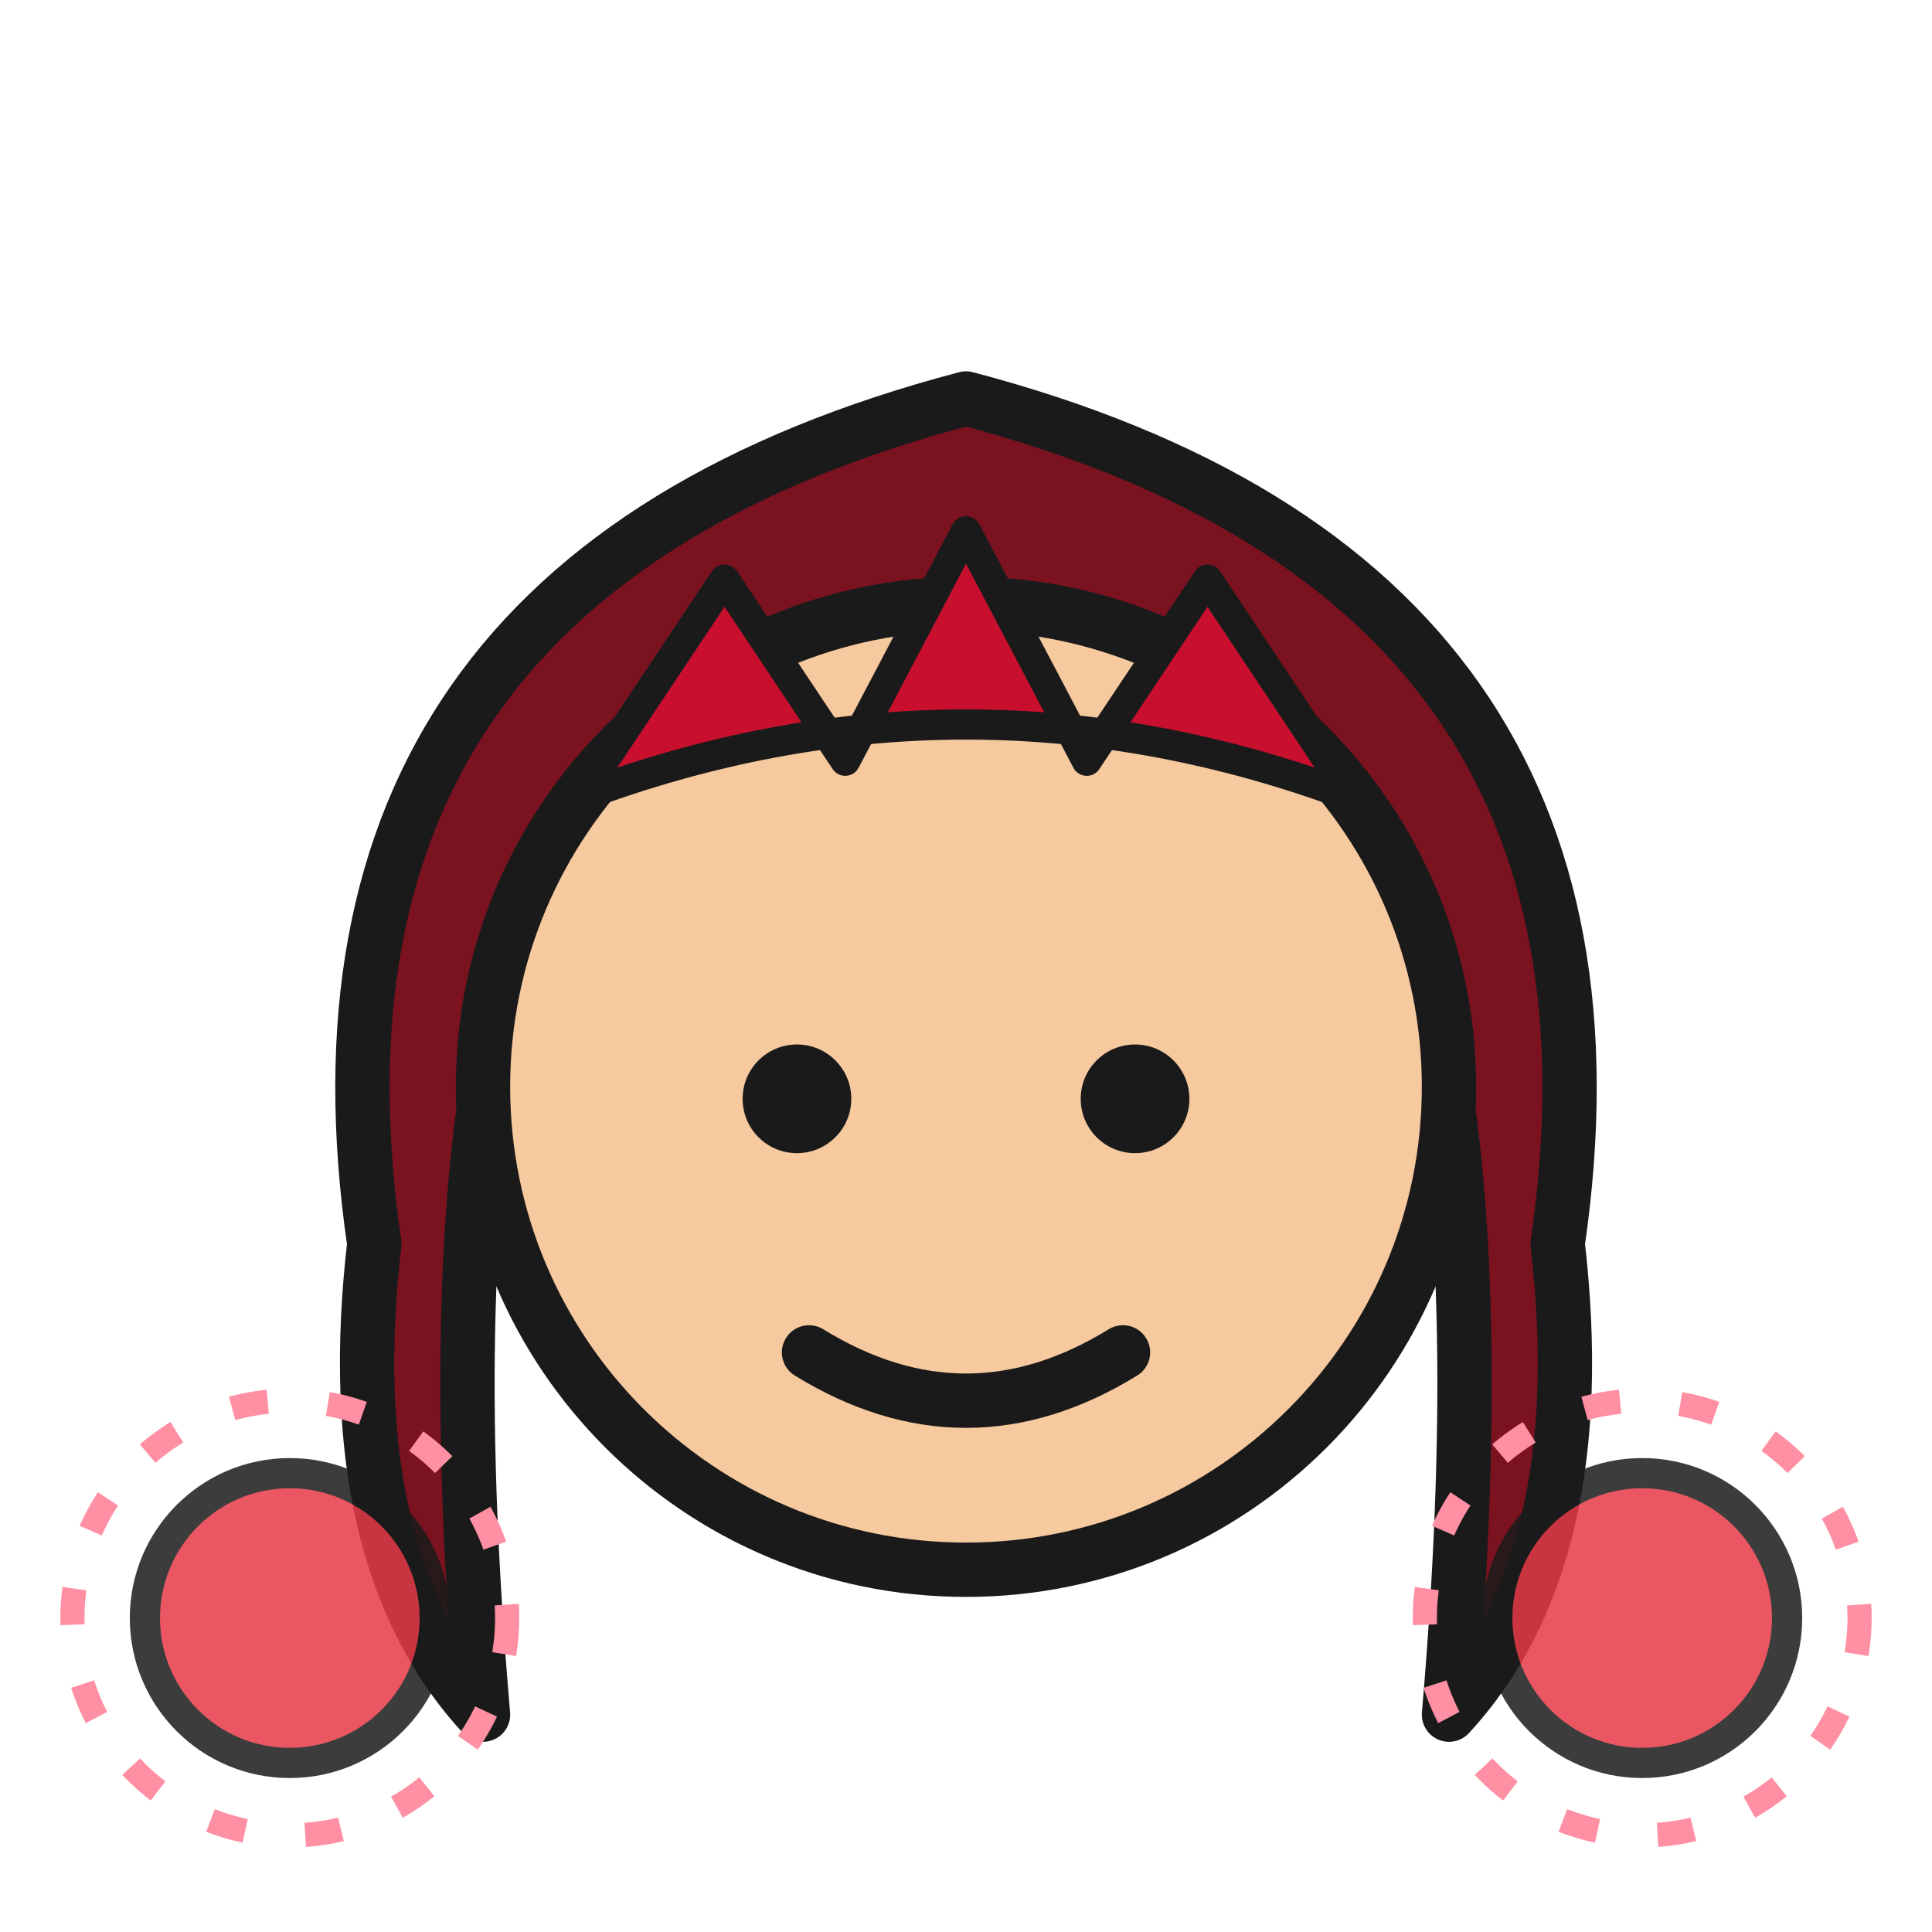
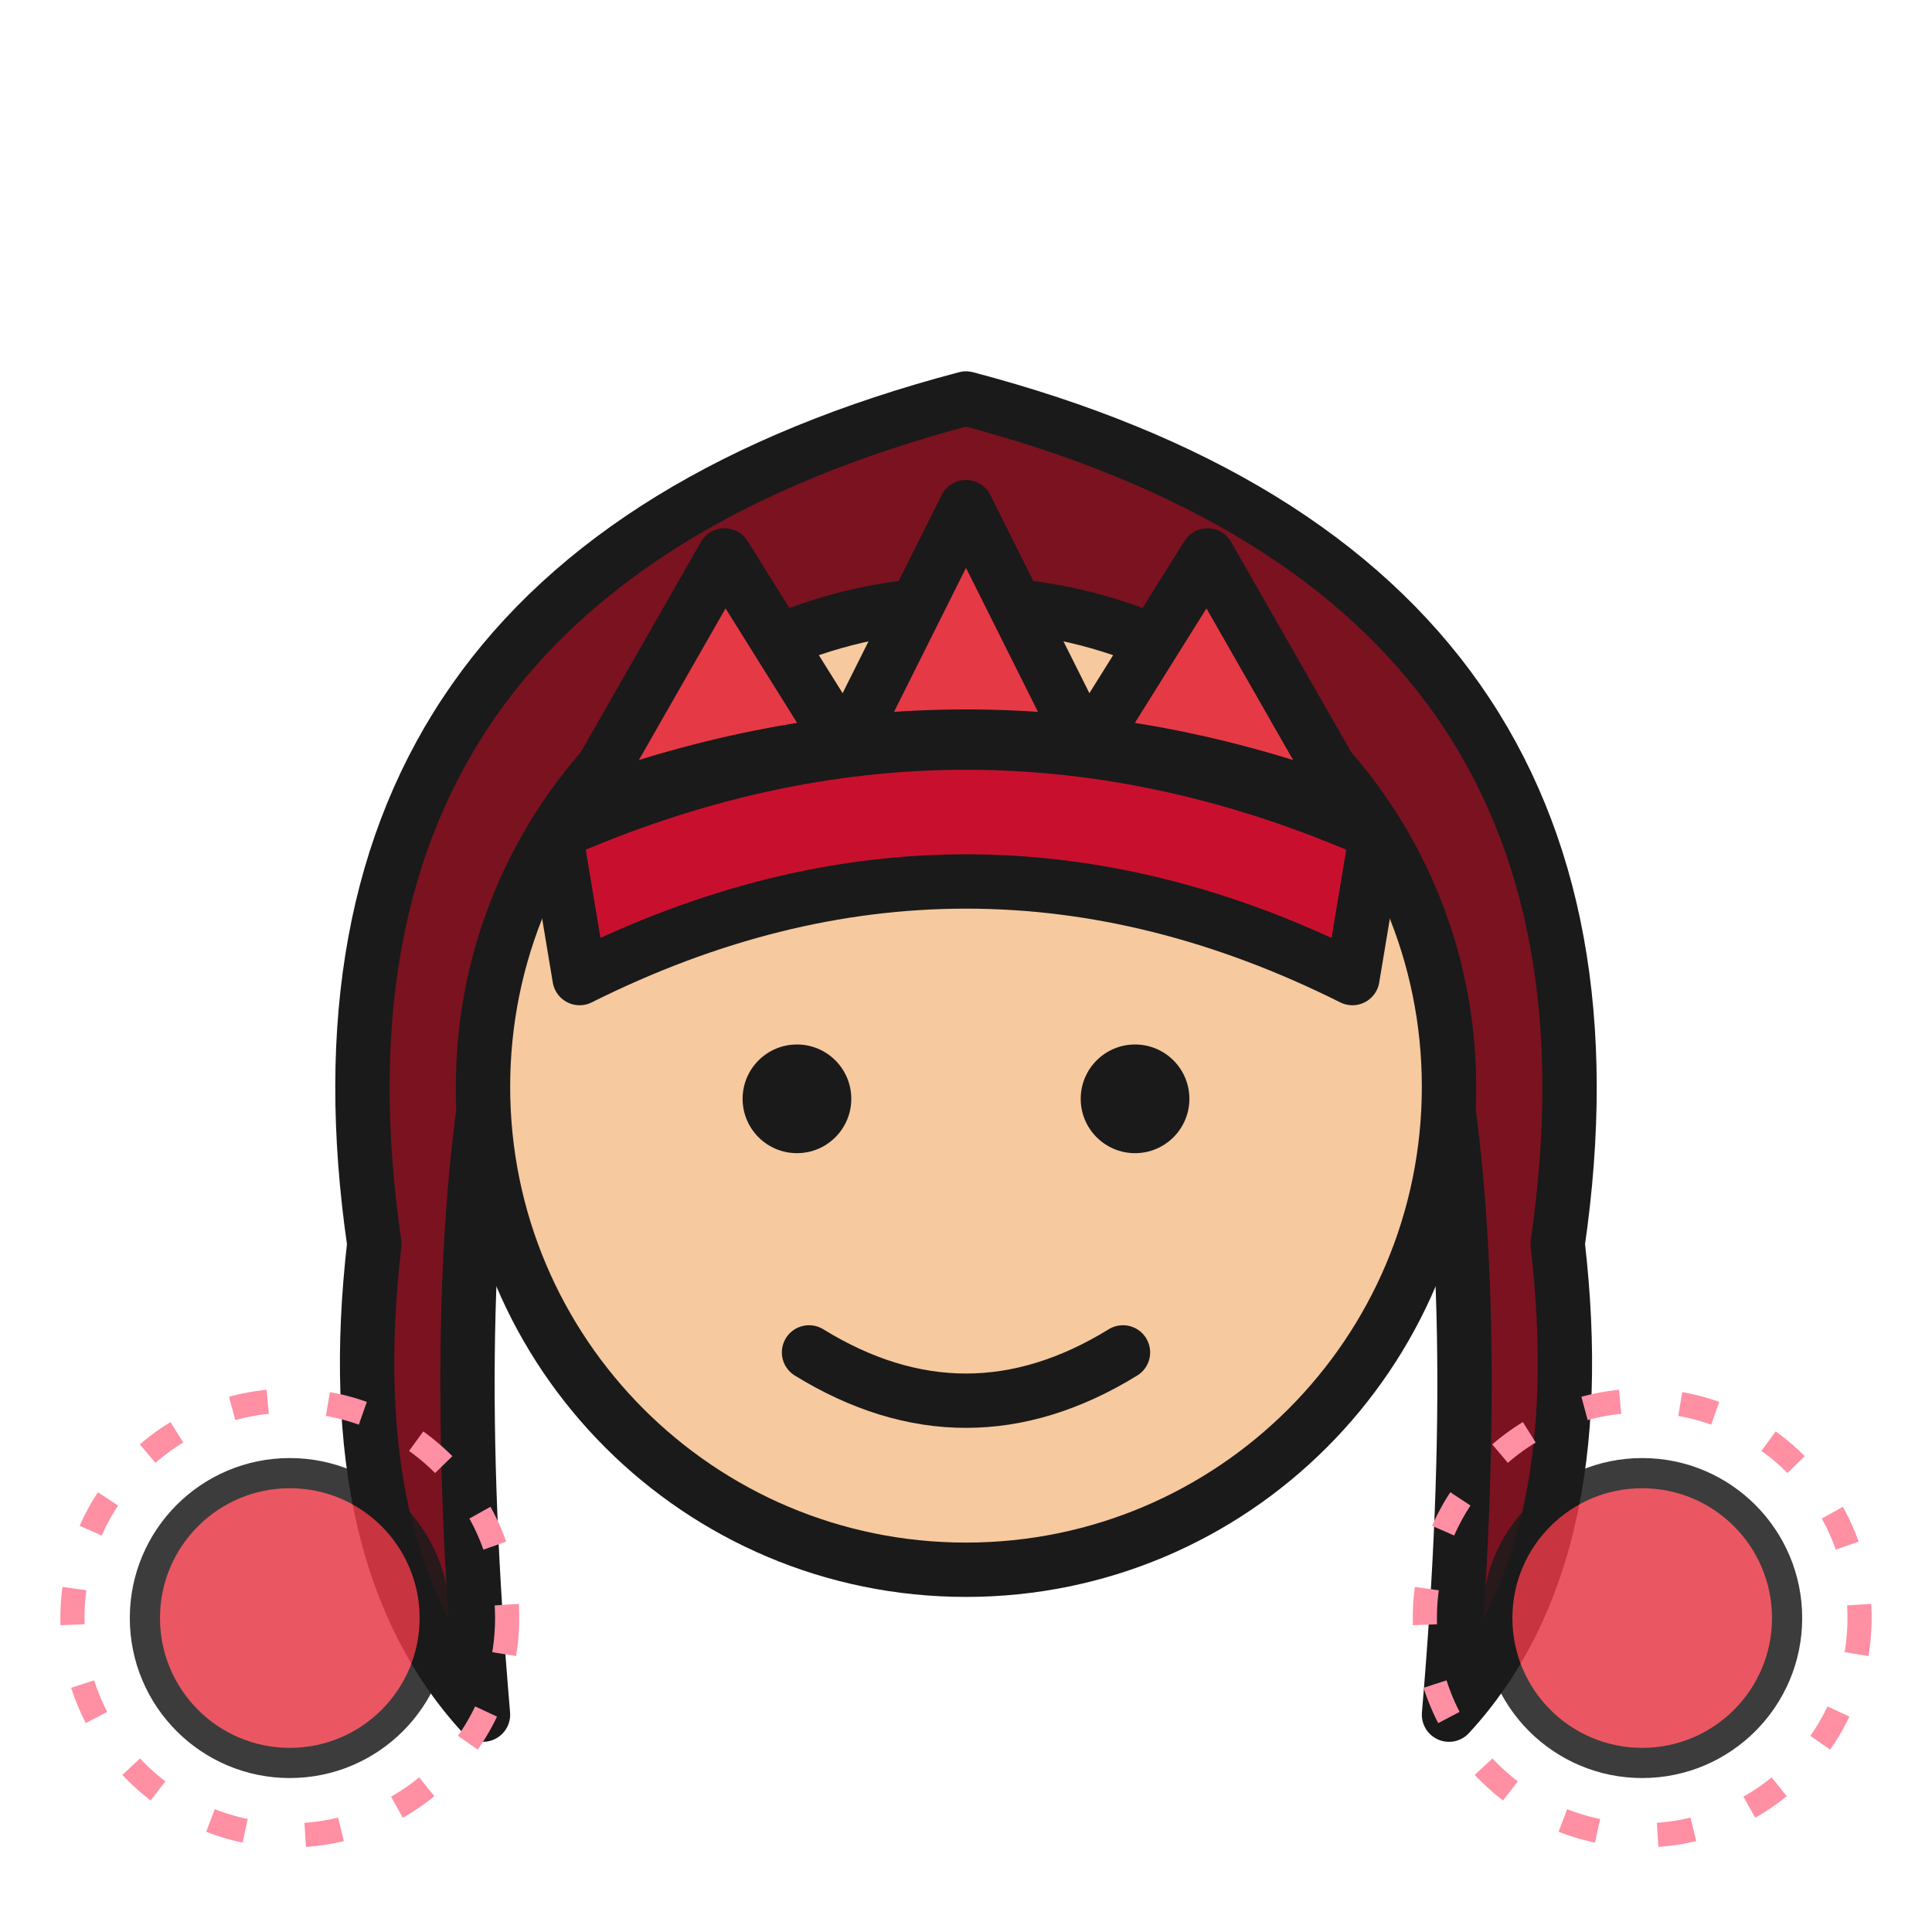
<svg xmlns="http://www.w3.org/2000/svg" viewBox="0 0 320 320">
  <path d="M62 206 Q46 96 160 66 Q274 96 258 206 Q264 258 240 284 Q246 214 238 172 L82 172 Q74 214 80 284 Q56 258 62 206 Z" fill="#7a1220" stroke="#1a1a1a" stroke-width="9" stroke-linecap="round" stroke-linejoin="round" />
  <circle cx="160" cy="180" r="80" fill="#f6c99f" stroke="#1a1a1a" stroke-width="9" stroke-linecap="round" stroke-linejoin="round" />
-   <path d="M96 132 L120 96 L140 126 L160 88 L180 126 L200 96 L224 132 Q160 108 96 132 Z" fill="#c8102e" stroke="#1a1a1a" stroke-width="5" stroke-linecap="round" stroke-linejoin="round" />
+   <path d="M96 134 L120 92 L140 124 L160 84 L180 124 L200 92 L224 134 Q160 110 96 134 Z" fill="#e63946" stroke="#1a1a1a" stroke-width="9" stroke-linecap="round" stroke-linejoin="round" />
+   <path d="M92 138 Q160 108 228 138 L224 162 Q160 130 96 162 Z" fill="#c8102e" stroke="#1a1a1a" stroke-width="9" stroke-linecap="round" stroke-linejoin="round" />
  <circle cx="132" cy="182" r="9" fill="#1a1a1a" />
  <circle cx="188" cy="182" r="9" fill="#1a1a1a" />
  <path d="M134 224 Q160 240 186 224" fill="none" stroke="#1a1a1a" stroke-width="9" stroke-linecap="round" stroke-linejoin="round" />
  <circle cx="48" cy="268" r="24" fill="#e63946" opacity="0.85" stroke="#1a1a1a" stroke-width="5" stroke-linecap="round" stroke-linejoin="round" />
  <circle cx="48" cy="268" r="36" fill="none" stroke="#ff8fa3" stroke-width="4" stroke-dasharray="6 10" />
  <circle cx="272" cy="268" r="24" fill="#e63946" opacity="0.85" stroke="#1a1a1a" stroke-width="5" stroke-linecap="round" stroke-linejoin="round" />
  <circle cx="272" cy="268" r="36" fill="none" stroke="#ff8fa3" stroke-width="4" stroke-dasharray="6 10" />
</svg>
